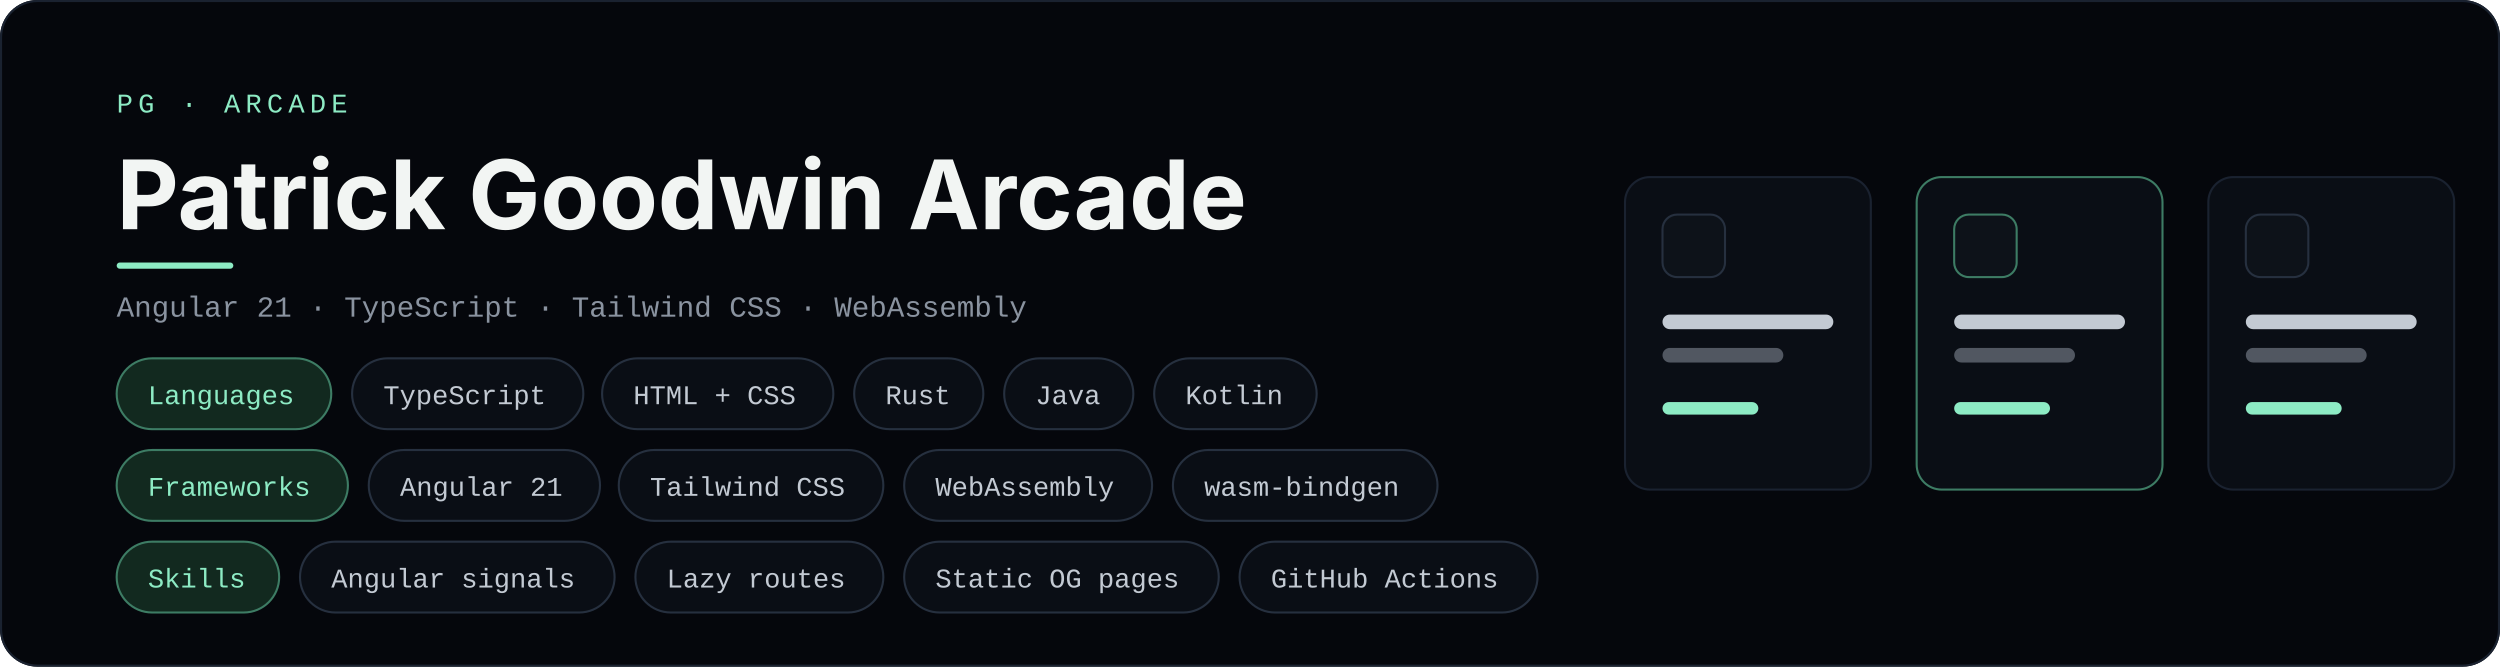
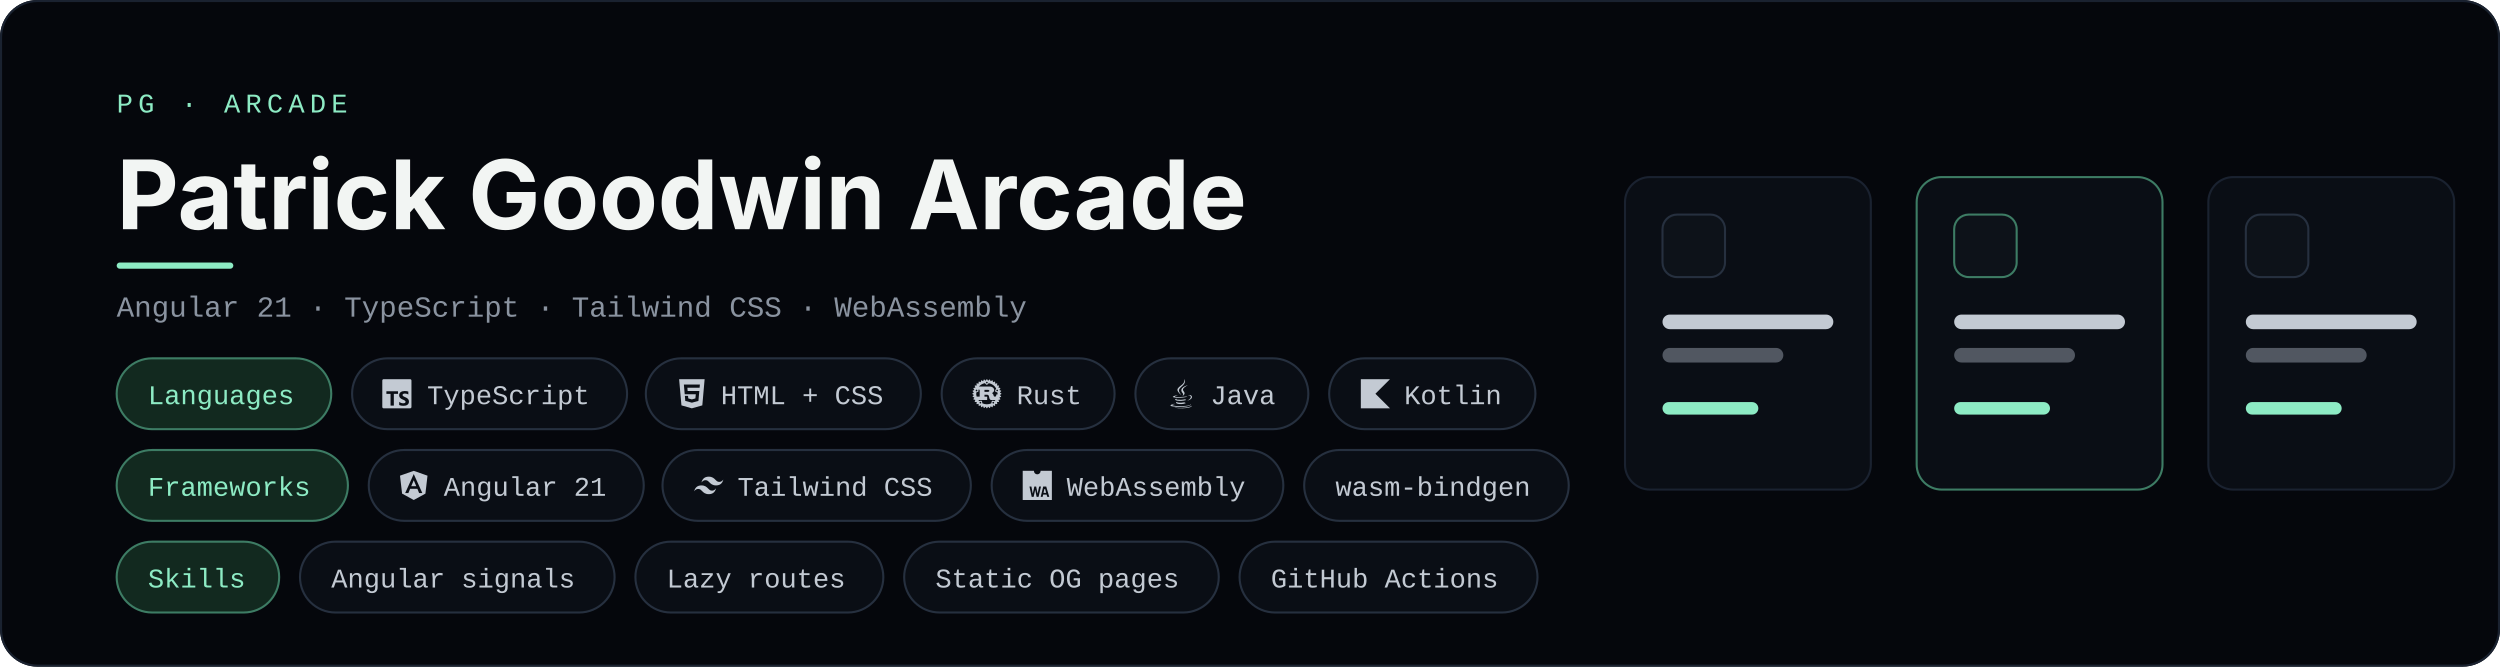
<svg xmlns="http://www.w3.org/2000/svg" width="1200" height="320" viewBox="0 0 1200 320" role="img" aria-label="Patrick Goodwin Arcade">
  <rect width="1200" height="320" rx="18" fill="#05070c" />
  <rect x="0.5" y="0.5" width="1199" height="319" rx="17.5" fill="none" stroke="#1a2230" stroke-width="1" />
  <rect x="780" y="85" width="118" height="150" rx="12" fill="#0a0e15" stroke="#1a2230" stroke-width="1" />
  <rect x="798" y="103" width="30" height="30" rx="7" fill="#0d1219" stroke="#26303f" stroke-width="1" />
  <rect x="798" y="151" width="82" height="7" rx="3.5" fill="#c3cad3" opacity="1.00" />
  <rect x="798" y="167" width="58" height="7" rx="3.5" fill="#8a93a0" opacity="0.55" />
  <rect x="798" y="193" width="46" height="6" rx="3.0" fill="#8debc4" opacity="1.00" />
  <rect x="920" y="85" width="118" height="150" rx="12" fill="#0a0e15" stroke="#3d7c64" stroke-width="1" />
  <rect x="938" y="103" width="30" height="30" rx="7" fill="#0d1219" stroke="#3d7c64" stroke-width="1" />
  <rect x="938" y="151" width="82" height="7" rx="3.5" fill="#c3cad3" opacity="1.00" />
  <rect x="938" y="167" width="58" height="7" rx="3.5" fill="#8a93a0" opacity="0.55" />
  <rect x="938" y="193" width="46" height="6" rx="3.0" fill="#8debc4" opacity="1.00" />
  <rect x="1060" y="85" width="118" height="150" rx="12" fill="#0a0e15" stroke="#1a2230" stroke-width="1" />
  <rect x="1078" y="103" width="30" height="30" rx="7" fill="#0d1219" stroke="#26303f" stroke-width="1" />
  <rect x="1078" y="151" width="82" height="7" rx="3.5" fill="#c3cad3" opacity="1.00" />
  <rect x="1078" y="167" width="58" height="7" rx="3.5" fill="#8a93a0" opacity="0.55" />
  <rect x="1078" y="193" width="46" height="6" rx="3.0" fill="#8debc4" opacity="1.00" />
  <text x="56" y="54" font-family="'JetBrains Mono', 'SFMono-Regular', Consolas, 'Liberation Mono', monospace" font-size="13" letter-spacing="2.5" fill="#8debc4">PG · ARCADE</text>
  <text x="56" y="110" font-family="Inter, 'Segoe UI', 'Helvetica Neue', Arial, sans-serif" font-size="46" font-weight="700" fill="#f2f5f3">Patrick Goodwin Arcade</text>
  <rect x="56" y="126" width="56" height="3" rx="1.5" fill="#8debc4" />
  <text x="56" y="152" font-family="'JetBrains Mono', 'SFMono-Regular', Consolas, 'Liberation Mono', monospace" font-size="14" fill="#8a93a0">Angular 21 · TypeScript · Tailwind CSS · WebAssembly</text>
  <rect x="56" y="172" width="103" height="34" rx="17" fill="#12291f" stroke="#3d7c64" stroke-width="1" />
  <text x="71" y="194" font-family="'JetBrains Mono', 'SFMono-Regular', Consolas, 'Liberation Mono', monospace" font-size="13" fill="#8debc4">Languages</text>
-   <rect x="169" y="172" width="111" height="34" rx="17" fill="#0a0e15" stroke="#26303f" stroke-width="1" />
-   <text x="184" y="194" font-family="'JetBrains Mono', 'SFMono-Regular', Consolas, 'Liberation Mono', monospace" font-size="13" fill="#c3cad3">TypeScript</text>
-   <rect x="289" y="172" width="111" height="34" rx="17" fill="#0a0e15" stroke="#26303f" stroke-width="1" />
-   <text x="304" y="194" font-family="'JetBrains Mono', 'SFMono-Regular', Consolas, 'Liberation Mono', monospace" font-size="13" fill="#c3cad3">HTML + CSS</text>
-   <rect x="410" y="172" width="62" height="34" rx="17" fill="#0a0e15" stroke="#26303f" stroke-width="1" />
-   <text x="425" y="194" font-family="'JetBrains Mono', 'SFMono-Regular', Consolas, 'Liberation Mono', monospace" font-size="13" fill="#c3cad3">Rust</text>
-   <rect x="482" y="172" width="62" height="34" rx="17" fill="#0a0e15" stroke="#26303f" stroke-width="1" />
-   <text x="497" y="194" font-family="'JetBrains Mono', 'SFMono-Regular', Consolas, 'Liberation Mono', monospace" font-size="13" fill="#c3cad3">Java</text>
-   <rect x="554" y="172" width="78" height="34" rx="17" fill="#0a0e15" stroke="#26303f" stroke-width="1" />
-   <text x="569" y="194" font-family="'JetBrains Mono', 'SFMono-Regular', Consolas, 'Liberation Mono', monospace" font-size="13" fill="#c3cad3">Kotlin</text>
+   <rect x="169" y="172" width="132" height="34" rx="17" fill="#0a0e15" stroke="#26303f" stroke-width="1" />
+   <g transform="translate(183.5,182.0) scale(0.5833)">
+     <path d="M1.125 0C.502 0 0 .502 0 1.125v21.75C0 23.498.502 24 1.125 24h21.75c.623 0 1.125-.502 1.125-1.125V1.125C24 .502 23.498 0 22.875 0zm17.363 9.75c.612 0 1.154.037 1.627.111a6.38 6.38 0 0 1 1.306.34v2.458a3.95 3.95 0 0 0-.643-.361 5.093 5.093 0 0 0-.717-.26 5.453 5.453 0 0 0-1.426-.2c-.3 0-.573.028-.819.086a2.1 2.1 0 0 0-.623.242c-.17.104-.3.229-.393.374a.888.888 0 0 0-.14.49c0 .196.053.373.156.529.104.156.252.304.443.444s.423.276.696.41c.273.135.582.274.926.416.47.197.892.407 1.266.628.374.222.695.473.963.753.268.279.472.598.614.957.142.359.214.776.214 1.253 0 .657-.125 1.21-.373 1.656a3.033 3.033 0 0 1-1.012 1.085 4.38 4.38 0 0 1-1.487.596c-.566.12-1.163.18-1.79.18a9.916 9.916 0 0 1-1.84-.164 5.544 5.544 0 0 1-1.512-.493v-2.63a5.033 5.033 0 0 0 3.237 1.2c.333 0 .624-.03.872-.09.249-.06.456-.144.623-.25.166-.108.29-.234.373-.38a1.023 1.023 0 0 0-.074-1.089 2.12 2.12 0 0 0-.537-.5 5.597 5.597 0 0 0-.807-.444 27.72 27.72 0 0 0-1.007-.436c-.918-.383-1.602-.852-2.053-1.405-.45-.553-.676-1.222-.676-2.005 0-.614.123-1.141.369-1.582.246-.441.58-.804 1.004-1.089a4.494 4.494 0 0 1 1.47-.629 7.536 7.536 0 0 1 1.77-.201zm-15.113.188h9.563v2.166H9.506v9.646H6.789v-9.646H3.375z" fill="#c3cad3" />
+   </g>
+   <text x="205" y="194" font-family="'JetBrains Mono', 'SFMono-Regular', Consolas, 'Liberation Mono', monospace" font-size="13" fill="#c3cad3">TypeScript</text>
+   <rect x="310" y="172" width="132" height="34" rx="17" fill="#0a0e15" stroke="#26303f" stroke-width="1" />
+   <g transform="translate(325.1,182.0) scale(0.5833)">
+     <path d="M1.5 0h21l-1.91 21.563L11.977 24l-8.564-2.438L1.5 0zm7.031 9.75l-.232-2.718 10.059.003.23-2.622L5.412 4.41l.698 8.01h9.126l-.326 3.426-2.91.804-2.955-.81-.188-2.11H6.248l.33 4.171L12 19.351l5.379-1.443.744-8.157H8.531z" fill="#c3cad3" />
+   </g>
+   <text x="346" y="194" font-family="'JetBrains Mono', 'SFMono-Regular', Consolas, 'Liberation Mono', monospace" font-size="13" fill="#c3cad3">HTML + CSS</text>
+   <rect x="452" y="172" width="83" height="34" rx="17" fill="#0a0e15" stroke="#26303f" stroke-width="1" />
+   <g transform="translate(466.7,182.0) scale(0.5833)">
+     <path d="M23.835 11.703l-1.007-.624a13.727 13.727 0 00-.028-.294l.866-.807a.348.348 0 00-.115-.578l-1.107-.414a8.496 8.496 0 00-.087-.286l.69-.959a.346.346 0 00-.226-.545l-1.166-.189a9.357 9.357 0 00-.141-.262l.49-1.076a.344.344 0 00-.027-.336.349.349 0 00-.301-.154l-1.185.042a6.744 6.744 0 00-.187-.227l.272-1.153a.347.347 0 00-.417-.417l-1.153.272a14.018 14.018 0 00-.228-.187l.042-1.185a.344.344 0 00-.49-.328l-1.076.491c-.087-.048-.174-.095-.262-.141l-.19-1.167A.348.348 0 0016.256.955l-.96.691a8.487 8.487 0 00-.285-.086l-.414-1.107a.348.348 0 00-.578-.115l-.807.867a9.294 9.294 0 00-.294-.028L12.295.168a.346.346 0 00-.589 0l-.624 1.007a13.738 13.738 0 00-.294.028L9.98.337a.346.346 0 00-.578.115l-.414 1.107c-.096.027-.19.057-.285.086L7.744.955a.348.348 0 00-.545.226L7.009 2.348a9.357 9.357 0 00-.262.141l-1.076-.491a.346.346 0 00-.49.328l.042 1.185a7.983 7.983 0 00-.228.187L3.841 3.425a.347.347 0 00-.417.417l.271 1.153c-.063.075-.126.151-.186.227l-1.185-.042a.346.346 0 00-.328.49l.491 1.076a9.167 9.167 0 00-.141.262l-1.166.189a.348.348 0 00-.226.545l.69.959a13.303 13.303 0 00-.087.285l-1.107.414a.348.348 0 00-.116.578l.866.807a9.294 9.294 0 00-.028.293l-1.007.624a.344.344 0 000 .589l1.007.624c.008.098.018.196.028.294l-.866.808a.346.346 0 00.116.578l1.107.414c.027.096.057.191.087.285l-.69.959a.345.345 0 00.227.545l1.166.189c.046.088.092.175.141.262l-.491 1.076a.346.346 0 00.328.49l1.183-.042c.062.077.123.153.187.228l-.271 1.154a.346.346 0 00.417.416l1.153-.271c.075.064.151.126.228.186l-.042 1.185a.344.344 0 00.49.327l1.076-.49c.087.049.174.095.262.141l.19 1.166a.348.348 0 00.545.227l.959-.69a9.299 9.299 0 00.285.087l.414 1.107a.345.345 0 00.578.115l.808-.866c.097.011.195.02.294.029l.624 1.007a.347.347 0 00.589 0l.624-1.007c.098-.009.196-.018.294-.029l.807.866a.348.348 0 00.578-.115l.414-1.107a8.463 8.463 0 00.285-.087l.959.69a.345.345 0 00.545-.227l.19-1.166c.088-.046.175-.093.262-.141l1.076.49a.347.347 0 00.49-.327l-.042-1.185a6.727 6.727 0 00.227-.186l1.153.271a.347.347 0 00.417-.416l-.271-1.154c.063-.075.126-.151.186-.228l1.185.042a.344.344 0 00.328-.49l-.49-1.076c.048-.087.095-.174.141-.262l1.166-.189a.348.348 0 00.226-.545l-.69-.959.087-.285 1.107-.414a.346.346 0 00.115-.578l-.866-.808c.01-.097.02-.195.028-.294l1.007-.624a.344.344 0 000-.589zm-6.741 8.355a.714.714 0 01.299-1.396.714.714 0 11-.3 1.396zm-.342-2.314a.649.649 0 00-.771.5l-.357 1.669c-1.103.501-2.329.779-3.619.779a8.737 8.737 0 01-3.695-.814l-.357-1.668a.648.648 0 00-.771-.499l-1.473.316a8.722 8.722 0 01-.761-.898h7.168c.081 0 .136-.014.136-.088v-2.536c0-.074-.054-.088-.136-.088h-2.097v-1.608h2.268c.206 0 1.107.059 1.394 1.209.09.353.287 1.504.423 1.873.135.413.683 1.238 1.268 1.238h3.572a.749.749 0 00.13-.013 8.787 8.787 0 01-.812.953zM6.837 20.024a.714.714 0 11-.3-1.396.714.714 0 01.3 1.396zM4.118 8.997a.714.714 0 11-1.304.579.714.714 0 011.304-.579zm-.835 1.981l1.535-.682a.65.65 0 00.33-.859l-.316-.715h1.243v5.603H3.567a8.775 8.775 0 01-.283-3.348zm6.734-.544V8.784h2.96c.153 0 1.079.177 1.079.87 0 .575-.711.781-1.295.781zm10.757 1.486c0 .219-.008.436-.024.651h-.9c-.09 0-.127.059-.127.148v.413c0 .973-.549 1.185-1.03 1.238-.458.052-.965-.191-1.028-.472-.27-1.519-.72-1.844-1.431-2.403.882-.56 1.799-1.386 1.799-2.491 0-1.194-.819-1.946-1.377-2.315-.782-.516-1.649-.62-1.883-.62H5.468a8.765 8.765 0 014.907-2.77l1.097 1.151a.648.648 0 00.918.021l1.227-1.174a8.775 8.775 0 016.004 4.276l-.84 1.898a.652.652 0 00.33.859l1.618.719c.028.287.043.577.043.872zm-9.301-9.599a.713.713 0 11.984 1.032.714.714 0 01-.984-1.032zm8.339 6.71a.711.711 0 01.94-.362.714.714 0 11-.941.363z" fill="#c3cad3" />
+   </g>
+   <text x="488" y="194" font-family="'JetBrains Mono', 'SFMono-Regular', Consolas, 'Liberation Mono', monospace" font-size="13" fill="#c3cad3">Rust</text>
+   <rect x="545" y="172" width="83" height="34" rx="17" fill="#0a0e15" stroke="#26303f" stroke-width="1" />
+   <g transform="translate(560.0,182.0) scale(0.5833)">
+     <path d="M8.851 18.56s-.917.534.653.714c1.902.218 2.874.187 4.969-.211 0 0 .552.346 1.321.646-4.699 2.013-10.633-.118-6.943-1.149M8.276 15.933s-1.028.761.542.924c2.032.209 3.636.227 6.413-.308 0 0 .384.389.987.602-5.679 1.661-12.007.13-7.942-1.218M13.116 11.475c1.158 1.333-.304 2.533-.304 2.533s2.939-1.518 1.589-3.418c-1.261-1.772-2.228-2.652 3.007-5.688 0-.001-8.216 2.051-4.292 6.573M19.33 20.504s.679.559-.747.991c-2.712.822-11.288 1.069-13.669.033-.856-.373.75-.89 1.254-.998.527-.114.828-.093.828-.093-.953-.671-6.156 1.317-2.643 1.887 9.58 1.553 17.462-.7 14.977-1.82M9.292 13.21s-4.362 1.036-1.544 1.412c1.189.159 3.561.123 5.77-.062 1.806-.152 3.618-.477 3.618-.477s-.637.272-1.098.587c-4.429 1.165-12.986.623-10.522-.568 2.082-1.006 3.776-.892 3.776-.892M17.116 17.584c4.503-2.34 2.421-4.589.968-4.285-.355.074-.515.138-.515.138s.132-.207.385-.297c2.875-1.011 5.086 2.981-.928 4.562 0-.001.07-.062.09-.118M14.401 0s2.494 2.494-2.365 6.33c-3.896 3.077-.888 4.832-.001 6.836-2.274-2.053-3.943-3.858-2.824-5.539 1.644-2.469 6.197-3.665 5.19-7.627M9.734 23.924c4.322.277 10.959-.153 11.116-2.198 0 0-.302.775-3.572 1.391-3.688.694-8.239.613-10.937.168 0-.001.553.457 3.393.639" fill="#c3cad3" />
+   </g>
+   <text x="581" y="194" font-family="'JetBrains Mono', 'SFMono-Regular', Consolas, 'Liberation Mono', monospace" font-size="13" fill="#c3cad3">Java</text>
+   <rect x="638" y="172" width="99" height="34" rx="17" fill="#0a0e15" stroke="#26303f" stroke-width="1" />
+   <g transform="translate(653.2,182.0) scale(0.5833)">
+     <path d="M24 24H0V0h24L12 12Z" fill="#c3cad3" />
+   </g>
+   <text x="674" y="194" font-family="'JetBrains Mono', 'SFMono-Regular', Consolas, 'Liberation Mono', monospace" font-size="13" fill="#c3cad3">Kotlin</text>
  <rect x="56" y="216" width="111" height="34" rx="17" fill="#12291f" stroke="#3d7c64" stroke-width="1" />
  <text x="71" y="238" font-family="'JetBrains Mono', 'SFMono-Regular', Consolas, 'Liberation Mono', monospace" font-size="13" fill="#8debc4">Frameworks</text>
-   <rect x="177" y="216" width="111" height="34" rx="17" fill="#0a0e15" stroke="#26303f" stroke-width="1" />
-   <text x="192" y="238" font-family="'JetBrains Mono', 'SFMono-Regular', Consolas, 'Liberation Mono', monospace" font-size="13" fill="#c3cad3">Angular 21</text>
-   <rect x="297" y="216" width="127" height="34" rx="17" fill="#0a0e15" stroke="#26303f" stroke-width="1" />
-   <text x="312" y="238" font-family="'JetBrains Mono', 'SFMono-Regular', Consolas, 'Liberation Mono', monospace" font-size="13" fill="#c3cad3">Tailwind CSS</text>
-   <rect x="434" y="216" width="119" height="34" rx="17" fill="#0a0e15" stroke="#26303f" stroke-width="1" />
-   <text x="449" y="238" font-family="'JetBrains Mono', 'SFMono-Regular', Consolas, 'Liberation Mono', monospace" font-size="13" fill="#c3cad3">WebAssembly</text>
-   <rect x="563" y="216" width="127" height="34" rx="17" fill="#0a0e15" stroke="#26303f" stroke-width="1" />
-   <text x="578" y="238" font-family="'JetBrains Mono', 'SFMono-Regular', Consolas, 'Liberation Mono', monospace" font-size="13" fill="#c3cad3">wasm-bindgen</text>
+   <rect x="177" y="216" width="132" height="34" rx="17" fill="#0a0e15" stroke="#26303f" stroke-width="1" />
+   <g transform="translate(191.6,226.0) scale(0.5833)">
+     <path d="M9.931 12.645h4.138l-2.07-4.908m0-7.737L.68 3.982l1.726 14.771L12 24l9.596-5.242L23.32 3.984 11.999.001zm7.064 18.31h-2.638l-1.422-3.503H8.996l-1.422 3.504h-2.64L12 2.65z" fill="#c3cad3" />
+   </g>
+   <text x="213" y="238" font-family="'JetBrains Mono', 'SFMono-Regular', Consolas, 'Liberation Mono', monospace" font-size="13" fill="#c3cad3">Angular 21</text>
+   <rect x="318" y="216" width="148" height="34" rx="17" fill="#0a0e15" stroke="#26303f" stroke-width="1" />
+   <g transform="translate(333.2,226.0) scale(0.5833)">
+     <path d="M12.001,4.8c-3.2,0-5.2,1.6-6,4.8c1.2-1.6,2.6-2.2,4.2-1.8c0.913,0.228,1.565,0.89,2.288,1.624 C13.666,10.618,15.027,12,18.001,12c3.2,0,5.2-1.6,6-4.8c-1.2,1.6-2.6,2.2-4.2,1.8c-0.913-0.228-1.565-0.89-2.288-1.624 C16.337,6.182,14.976,4.8,12.001,4.8z M6.001,12c-3.2,0-5.2,1.6-6,4.8c1.2-1.6,2.6-2.2,4.2-1.8c0.913,0.228,1.565,0.89,2.288,1.624 c1.177,1.194,2.538,2.576,5.512,2.576c3.2,0,5.2-1.6,6-4.8c-1.2,1.6-2.6,2.2-4.2,1.8c-0.913-0.228-1.565-0.89-2.288-1.624 C10.337,13.382,8.976,12,6.001,12z" fill="#c3cad3" />
+   </g>
+   <text x="354" y="238" font-family="'JetBrains Mono', 'SFMono-Regular', Consolas, 'Liberation Mono', monospace" font-size="13" fill="#c3cad3">Tailwind CSS</text>
+   <rect x="476" y="216" width="140" height="34" rx="17" fill="#0a0e15" stroke="#26303f" stroke-width="1" />
+   <g transform="translate(490.9,226.0) scale(0.5833)">
+     <path d="M14.745,0c0,0.042,0,0.085,0,0.129c0,1.52-1.232,2.752-2.752,2.752c-1.52,0-2.752-1.232-2.752-2.752 c0-0.045,0-0.087,0-0.129H0v24h24V0H14.745z M11.454,21.431l-1.169-5.783h-0.02l-1.264,5.783H7.39l-1.824-8.497h1.59l1.088,5.783 h0.02l1.311-5.783h1.487l1.177,5.854h0.02l1.242-5.854h1.561l-2.027,8.497H11.454z M20.209,21.431l-0.542-1.891h-2.861l-0.417,1.891 h-1.59l2.056-8.497h2.509l2.5,8.497H20.209z M17.812,15.028l-0.694,3.118h2.159l-0.796-3.118H17.812z" fill="#c3cad3" />
+   </g>
+   <text x="512" y="238" font-family="'JetBrains Mono', 'SFMono-Regular', Consolas, 'Liberation Mono', monospace" font-size="13" fill="#c3cad3">WebAssembly</text>
+   <rect x="626" y="216" width="127" height="34" rx="17" fill="#0a0e15" stroke="#26303f" stroke-width="1" />
+   <text x="641" y="238" font-family="'JetBrains Mono', 'SFMono-Regular', Consolas, 'Liberation Mono', monospace" font-size="13" fill="#c3cad3">wasm-bindgen</text>
  <rect x="56" y="260" width="78" height="34" rx="17" fill="#12291f" stroke="#3d7c64" stroke-width="1" />
  <text x="71" y="282" font-family="'JetBrains Mono', 'SFMono-Regular', Consolas, 'Liberation Mono', monospace" font-size="13" fill="#8debc4">Skills</text>
  <rect x="144" y="260" width="151" height="34" rx="17" fill="#0a0e15" stroke="#26303f" stroke-width="1" />
  <text x="159" y="282" font-family="'JetBrains Mono', 'SFMono-Regular', Consolas, 'Liberation Mono', monospace" font-size="13" fill="#c3cad3">Angular signals</text>
  <rect x="305" y="260" width="119" height="34" rx="17" fill="#0a0e15" stroke="#26303f" stroke-width="1" />
  <text x="320" y="282" font-family="'JetBrains Mono', 'SFMono-Regular', Consolas, 'Liberation Mono', monospace" font-size="13" fill="#c3cad3">Lazy routes</text>
  <rect x="434" y="260" width="151" height="34" rx="17" fill="#0a0e15" stroke="#26303f" stroke-width="1" />
  <text x="449" y="282" font-family="'JetBrains Mono', 'SFMono-Regular', Consolas, 'Liberation Mono', monospace" font-size="13" fill="#c3cad3">Static OG pages</text>
  <rect x="595" y="260" width="143" height="34" rx="17" fill="#0a0e15" stroke="#26303f" stroke-width="1" />
  <text x="610" y="282" font-family="'JetBrains Mono', 'SFMono-Regular', Consolas, 'Liberation Mono', monospace" font-size="13" fill="#c3cad3">GitHub Actions</text>
</svg>
